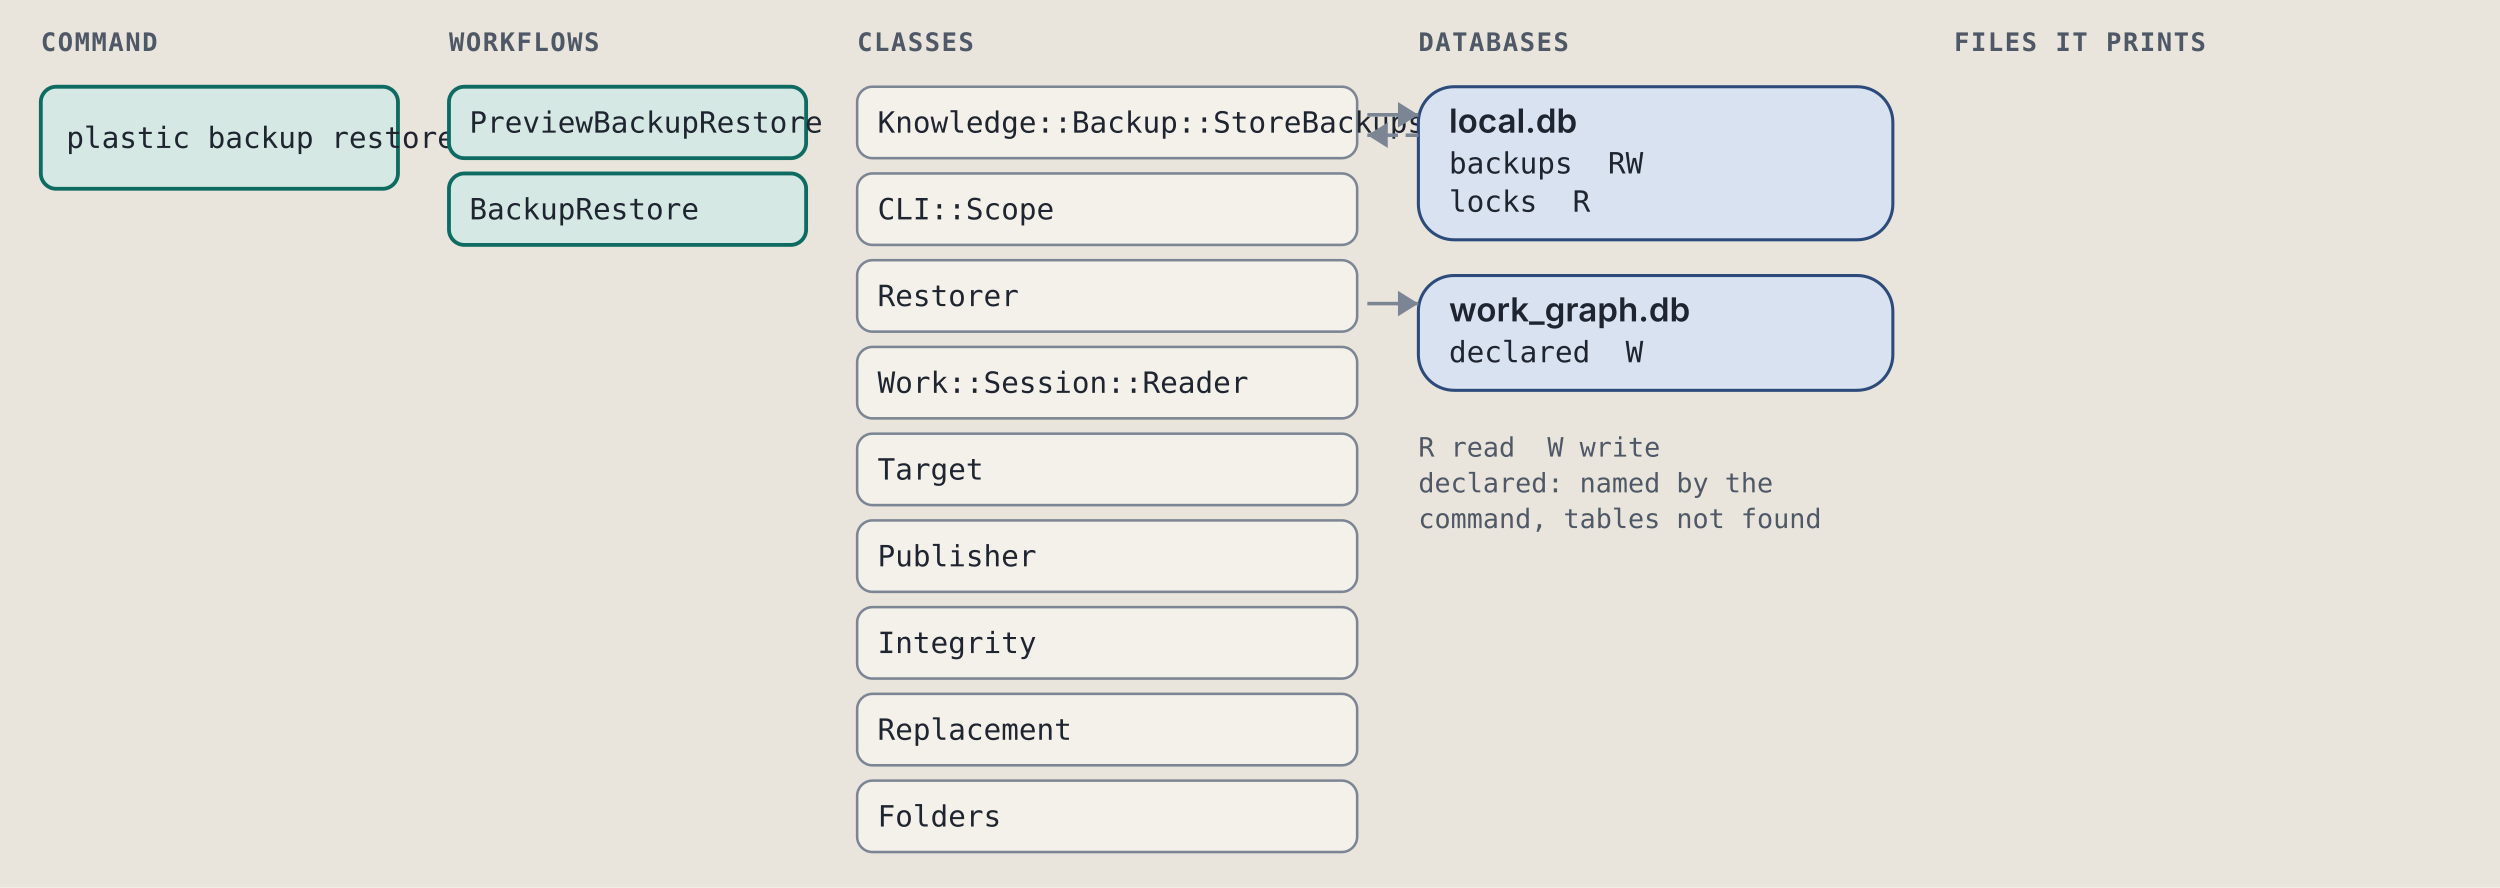
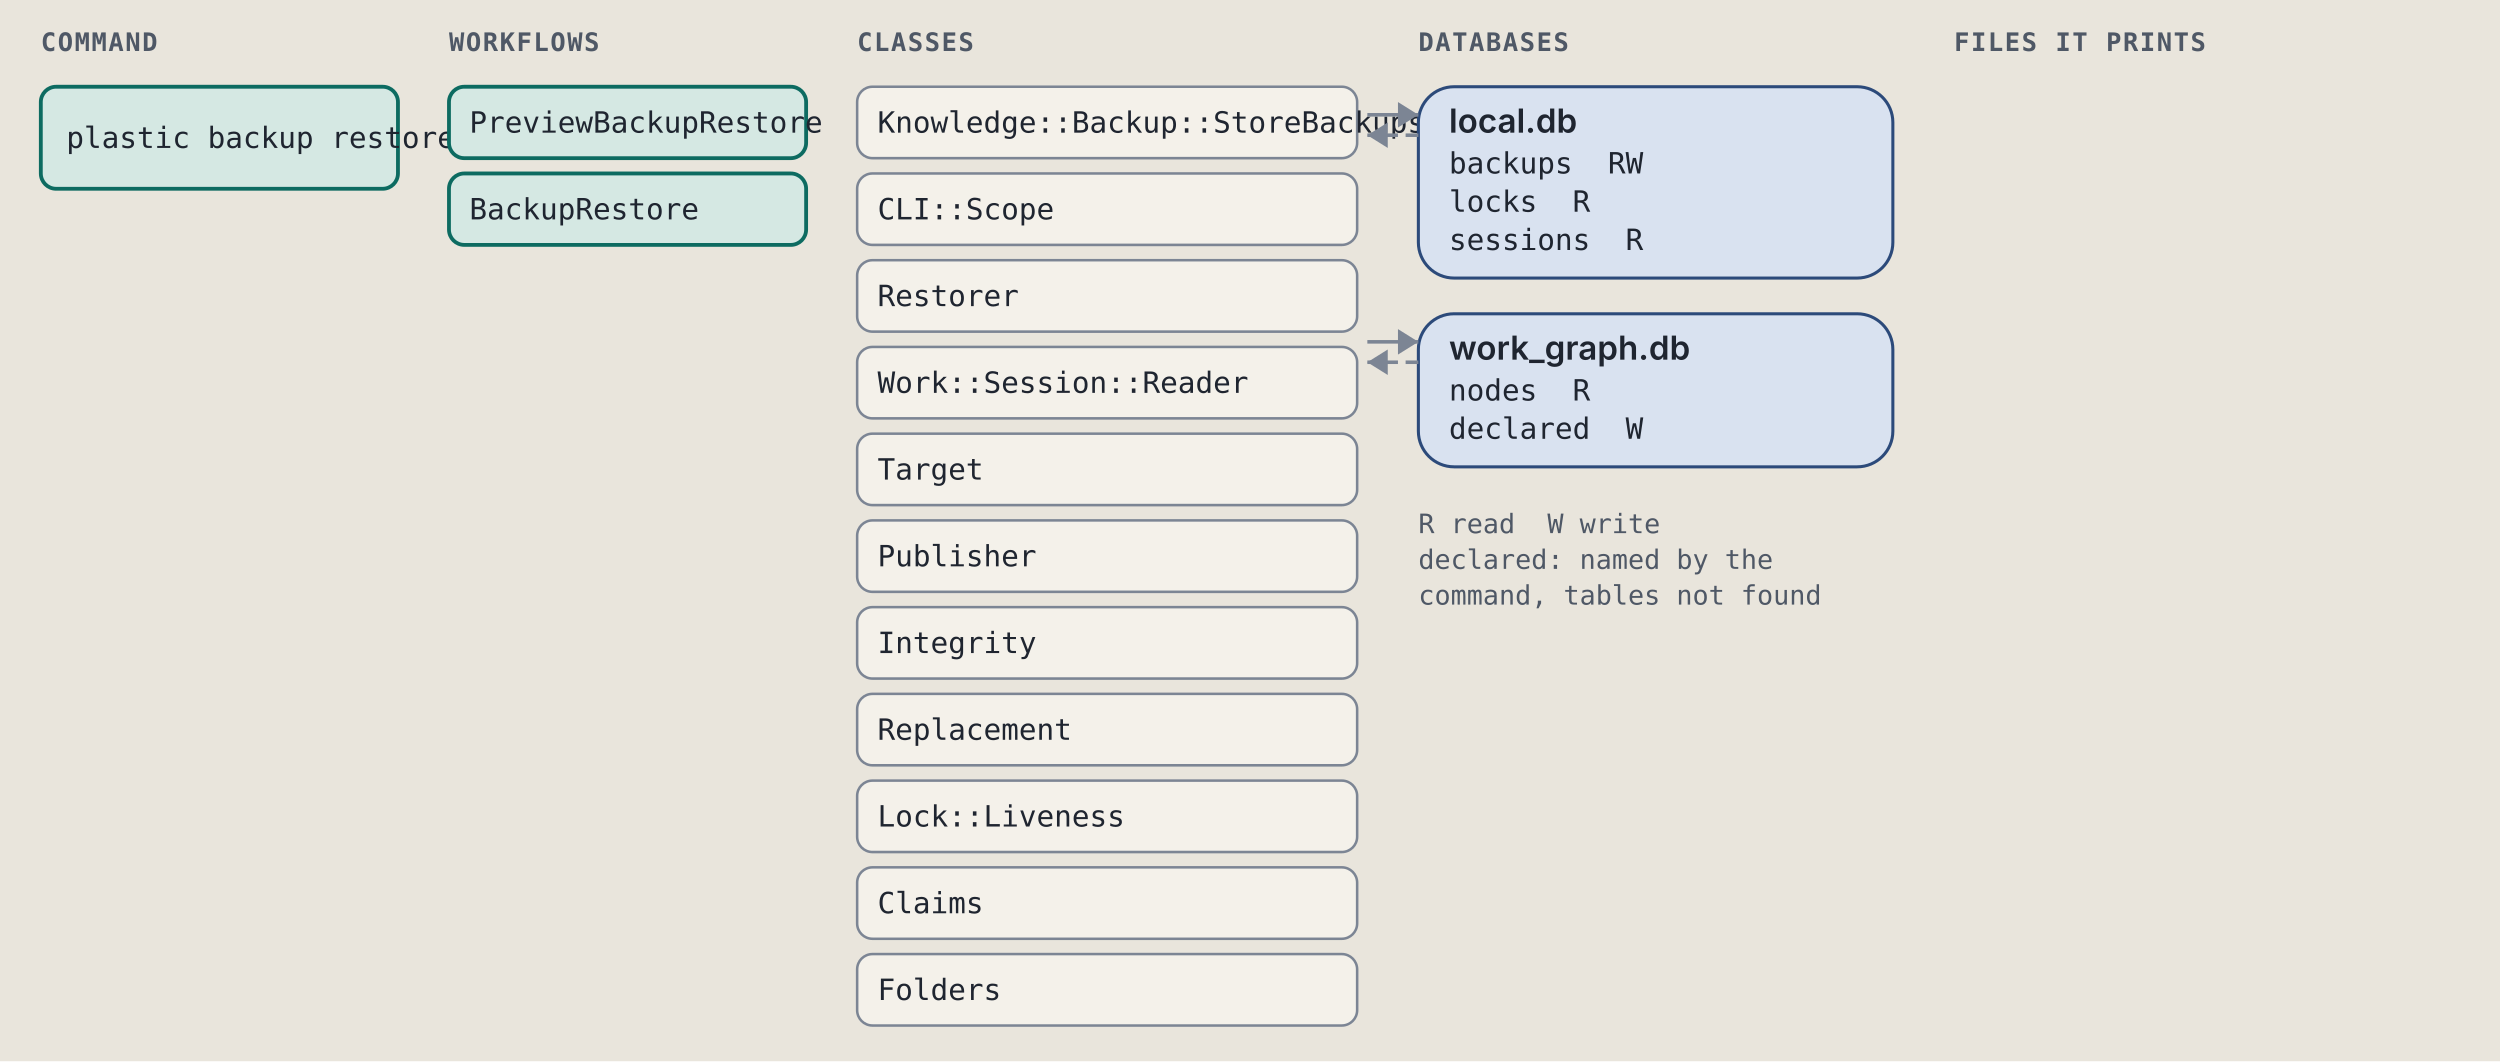
- <svg xmlns="http://www.w3.org/2000/svg" viewBox="0 0 980 348" width="980" height="348" role="img" xml:space="preserve">
+ <svg xmlns="http://www.w3.org/2000/svg" viewBox="0 0 980 416" width="980" height="416" role="img" xml:space="preserve">
  <style>.ground { fill: #e9e5dc; }
.card { fill: #f4f1ea; stroke: #7c8594; stroke-width: 1; }
.lane-code { fill: #d5e8e3; stroke: #0d6b61; stroke-width: 1.5; }
.lane-agent { fill: #f1e2c7; stroke: #9a5508; stroke-width: 1.5; }
.stop-refusal { fill: #e4dcf5; stroke: #5b35b0; stroke-width: 1.2; }
.stop-failure { fill: #f4d9d4; stroke: #a8261b; stroke-width: 1.2; }
.end { fill: #d9e2f0; stroke: #2c4a7a; stroke-width: 1.2; }
.wire { fill: none; stroke: #7c8594; stroke-width: 1.4; }
.wire-read { fill: none; stroke: #7c8594; stroke-width: 1.4; stroke-dasharray: 5 3; }
.wire-refusal { fill: none; stroke: #5b35b0; stroke-width: 1.2; stroke-dasharray: 4 3; }
.wire-failure { fill: none; stroke: #a8261b; stroke-width: 1.2; stroke-dasharray: 4 3; }
.head { fill: #7c8594; }
.t { fill: #1f2530; font: 12px "IBM Plex Sans", system-ui, -apple-system, "Segoe UI", sans-serif; }
.tb { fill: #1f2530; font: 600 13px "IBM Plex Sans", system-ui, -apple-system, "Segoe UI", sans-serif; }
.tm { fill: #1f2530; font: 11.5px "IBM Plex Mono", ui-monospace, Menlo, Consolas, monospace; }
.tag { font: 600 10px "IBM Plex Mono", ui-monospace, Menlo, Consolas, monospace; letter-spacing: .06em; }
.tag-code { fill: #0d6b61; } .tag-agent { fill: #9a5508; } .tag-refusal { fill: #5b35b0; }
.tag-failure { fill: #a8261b; } .tag-end { fill: #2c4a7a; } .tag-muted { fill: #4f5866; }
.tm.tag-muted { font-size: 10.5px; }
.db { fill: #d9e2f0; stroke: #2c4a7a; stroke-width: 1.2; }
.codebox { fill: #f4f1ea; stroke: #7c8594; stroke-width: 1; }
.cx { fill: #1f2530; font: 12px "IBM Plex Mono", ui-monospace, Menlo, Consolas, monospace; white-space: pre; }
.cx-n { fill: #4f5866; font: 11px "IBM Plex Mono", ui-monospace, Menlo, Consolas, monospace; }
.cx-k { fill: #5b35b0; } .cx-s { fill: #9a5508; } .cx-y { fill: #0d6b61; }
.cx-w { fill: #2c4a7a; font-weight: 600; } .cx-t { fill: #a8261b; } .cx-c { fill: #4f5866; font-style: italic; }
.badge { fill: #2c4a7a; } .badge-t { fill: #e9e5dc; font: 600 11px "IBM Plex Mono", ui-monospace, Menlo, Consolas, monospace; }
.bracket { fill: none; stroke: #2c4a7a; stroke-width: 1.4; }
.term { fill: #16191e; stroke: #7c8594; stroke-width: 1; }
.term-t { fill: #e6e2d8; font: 12px "IBM Plex Mono", ui-monospace, Menlo, Consolas, monospace; }
.term-p { fill: #8fd18f; font: 12px "IBM Plex Mono", ui-monospace, Menlo, Consolas, monospace; }
.term-m { fill: #a3abb6; font: 12px "IBM Plex Mono", ui-monospace, Menlo, Consolas, monospace; }
.big { font: 700 36px "IBM Plex Mono", ui-monospace, Menlo, Consolas, monospace; }

@media (prefers-color-scheme: dark) {
.ground { fill: #171a1f; }
.card { fill: #20242b; stroke: #8a93a2; stroke-width: 1; }
.lane-code { fill: #173a36; stroke: #5cc4b4; stroke-width: 1.5; }
.lane-agent { fill: #3d2e17; stroke: #e5a95a; stroke-width: 1.5; }
.stop-refusal { fill: #2d2445; stroke: #b59cf2; stroke-width: 1.2; }
.stop-failure { fill: #45211e; stroke: #f2958a; stroke-width: 1.2; }
.end { fill: #1f2c42; stroke: #97b6e8; stroke-width: 1.2; }
.wire { fill: none; stroke: #8a93a2; stroke-width: 1.4; }
.wire-read { fill: none; stroke: #8a93a2; stroke-width: 1.4; stroke-dasharray: 5 3; }
.wire-refusal { fill: none; stroke: #b59cf2; stroke-width: 1.2; stroke-dasharray: 4 3; }
.wire-failure { fill: none; stroke: #f2958a; stroke-width: 1.2; stroke-dasharray: 4 3; }
.head { fill: #8a93a2; }
.t { fill: #e8e4da; font: 12px "IBM Plex Sans", system-ui, -apple-system, "Segoe UI", sans-serif; }
.tb { fill: #e8e4da; font: 600 13px "IBM Plex Sans", system-ui, -apple-system, "Segoe UI", sans-serif; }
.tm { fill: #e8e4da; font: 11.5px "IBM Plex Mono", ui-monospace, Menlo, Consolas, monospace; }
.tag { font: 600 10px "IBM Plex Mono", ui-monospace, Menlo, Consolas, monospace; letter-spacing: .06em; }
.tag-code { fill: #5cc4b4; } .tag-agent { fill: #e5a95a; } .tag-refusal { fill: #b59cf2; }
.tag-failure { fill: #f2958a; } .tag-end { fill: #97b6e8; } .tag-muted { fill: #b3b9c3; }
.tm.tag-muted { font-size: 10.5px; }
.db { fill: #1f2c42; stroke: #97b6e8; stroke-width: 1.2; }
.codebox { fill: #20242b; stroke: #8a93a2; stroke-width: 1; }
.cx { fill: #e8e4da; font: 12px "IBM Plex Mono", ui-monospace, Menlo, Consolas, monospace; white-space: pre; }
.cx-n { fill: #b3b9c3; font: 11px "IBM Plex Mono", ui-monospace, Menlo, Consolas, monospace; }
.cx-k { fill: #b59cf2; } .cx-s { fill: #e5a95a; } .cx-y { fill: #5cc4b4; }
.cx-w { fill: #97b6e8; font-weight: 600; } .cx-t { fill: #f2958a; } .cx-c { fill: #b3b9c3; font-style: italic; }
.badge { fill: #97b6e8; } .badge-t { fill: #171a1f; font: 600 11px "IBM Plex Mono", ui-monospace, Menlo, Consolas, monospace; }
.bracket { fill: none; stroke: #97b6e8; stroke-width: 1.4; }
.term { fill: #16191e; stroke: #8a93a2; stroke-width: 1; }
.term-t { fill: #e6e2d8; font: 12px "IBM Plex Mono", ui-monospace, Menlo, Consolas, monospace; }
.term-p { fill: #8fd18f; font: 12px "IBM Plex Mono", ui-monospace, Menlo, Consolas, monospace; }
.term-m { fill: #a3abb6; font: 12px "IBM Plex Mono", ui-monospace, Menlo, Consolas, monospace; }
.big { font: 700 36px "IBM Plex Mono", ui-monospace, Menlo, Consolas, monospace; }
}</style>
  <rect width="100%" height="100%" class="ground" />
  <text x="16" y="20" class="tag tag-muted" text-anchor="start">COMMAND</text>
  <text x="176" y="20" class="tag tag-muted" text-anchor="start">WORKFLOWS</text>
  <text x="336" y="20" class="tag tag-muted" text-anchor="start">CLASSES</text>
  <text x="556" y="20" class="tag tag-muted" text-anchor="start">DATABASES</text>
  <text x="766" y="20" class="tag tag-muted" text-anchor="start">FILES IT PRINTS</text>
  <rect x="16" y="34" width="140" height="40" rx="6" class="lane-code" />
  <text x="26" y="58" class="tm" text-anchor="start">plastic backup restore</text>
  <rect x="176" y="34" width="140" height="28" rx="6" class="lane-code" />
  <text x="184" y="52" class="tm" text-anchor="start">PreviewBackupRestore</text>
  <rect x="176" y="68" width="140" height="28" rx="6" class="lane-code" />
  <text x="184" y="86" class="tm" text-anchor="start">BackupRestore</text>
  <rect x="336" y="34" width="196" height="28" rx="6" class="card" />
  <text x="344" y="52" class="tm" text-anchor="start">Knowledge::Backup::StoreBackups</text>
  <rect x="336" y="68" width="196" height="28" rx="6" class="card" />
  <text x="344" y="86" class="tm" text-anchor="start">CLI::Scope</text>
  <rect x="336" y="102" width="196" height="28" rx="6" class="card" />
  <text x="344" y="120" class="tm" text-anchor="start">Restorer</text>
  <rect x="336" y="136" width="196" height="28" rx="6" class="card" />
  <text x="344" y="154" class="tm" text-anchor="start">Work::Session::Reader</text>
  <rect x="336" y="170" width="196" height="28" rx="6" class="card" />
  <text x="344" y="188" class="tm" text-anchor="start">Target</text>
  <rect x="336" y="204" width="196" height="28" rx="6" class="card" />
  <text x="344" y="222" class="tm" text-anchor="start">Publisher</text>
  <rect x="336" y="238" width="196" height="28" rx="6" class="card" />
  <text x="344" y="256" class="tm" text-anchor="start">Integrity</text>
  <rect x="336" y="272" width="196" height="28" rx="6" class="card" />
  <text x="344" y="290" class="tm" text-anchor="start">Replacement</text>
  <rect x="336" y="306" width="196" height="28" rx="6" class="card" />
-   <text x="344" y="324" class="tm" text-anchor="start">Folders</text>
-   <rect x="556" y="34" width="186" height="60" rx="14" class="db" />
+   <text x="344" y="324" class="tm" text-anchor="start">Lock::Liveness</text>
+   <rect x="336" y="340" width="196" height="28" rx="6" class="card" />
+   <text x="344" y="358" class="tm" text-anchor="start">Claims</text>
+   <rect x="336" y="374" width="196" height="28" rx="6" class="card" />
+   <text x="344" y="392" class="tm" text-anchor="start">Folders</text>
+   <rect x="556" y="34" width="186" height="75" rx="14" class="db" />
  <text x="568" y="52" class="tb" text-anchor="start">local.db</text>
  <text x="568" y="68" class="tm" text-anchor="start">backups  RW</text>
  <text x="568" y="83" class="tm" text-anchor="start">locks  R</text>
+   <text x="568" y="98" class="tm" text-anchor="start">sessions  R</text>
  <path d="M 536 45 L 556 45" class="wire" />
  <path d="M 548 40 L 556 45 L 548 50 Z" class="head" />
  <path d="M 556 53 L 536 53" class="wire-read" />
  <path d="M 544 48 L 536 53 L 544 58 Z" class="head" />
-   <rect x="556" y="108" width="186" height="45" rx="14" class="db" />
-   <text x="568" y="126" class="tb" text-anchor="start">work_graph.db</text>
-   <text x="568" y="142" class="tm" text-anchor="start">declared  W</text>
-   <path d="M 536 119 L 556 119" class="wire" />
-   <path d="M 548 114 L 556 119 L 548 124 Z" class="head" />
-   <text x="556" y="179" class="tm tag-muted" text-anchor="start">R read  W write</text>
-   <text x="556" y="193" class="tm tag-muted" text-anchor="start">declared: named by the</text>
-   <text x="556" y="207" class="tm tag-muted" text-anchor="start">command, tables not found</text>
+   <rect x="556" y="123" width="186" height="60" rx="14" class="db" />
+   <text x="568" y="141" class="tb" text-anchor="start">work_graph.db</text>
+   <text x="568" y="157" class="tm" text-anchor="start">nodes  R</text>
+   <text x="568" y="172" class="tm" text-anchor="start">declared  W</text>
+   <path d="M 536 134 L 556 134" class="wire" />
+   <path d="M 548 129 L 556 134 L 548 139 Z" class="head" />
+   <path d="M 556 142 L 536 142" class="wire-read" />
+   <path d="M 544 137 L 536 142 L 544 147 Z" class="head" />
+   <text x="556" y="209" class="tm tag-muted" text-anchor="start">R read  W write</text>
+   <text x="556" y="223" class="tm tag-muted" text-anchor="start">declared: named by the</text>
+   <text x="556" y="237" class="tm tag-muted" text-anchor="start">command, tables not found</text>
</svg>
